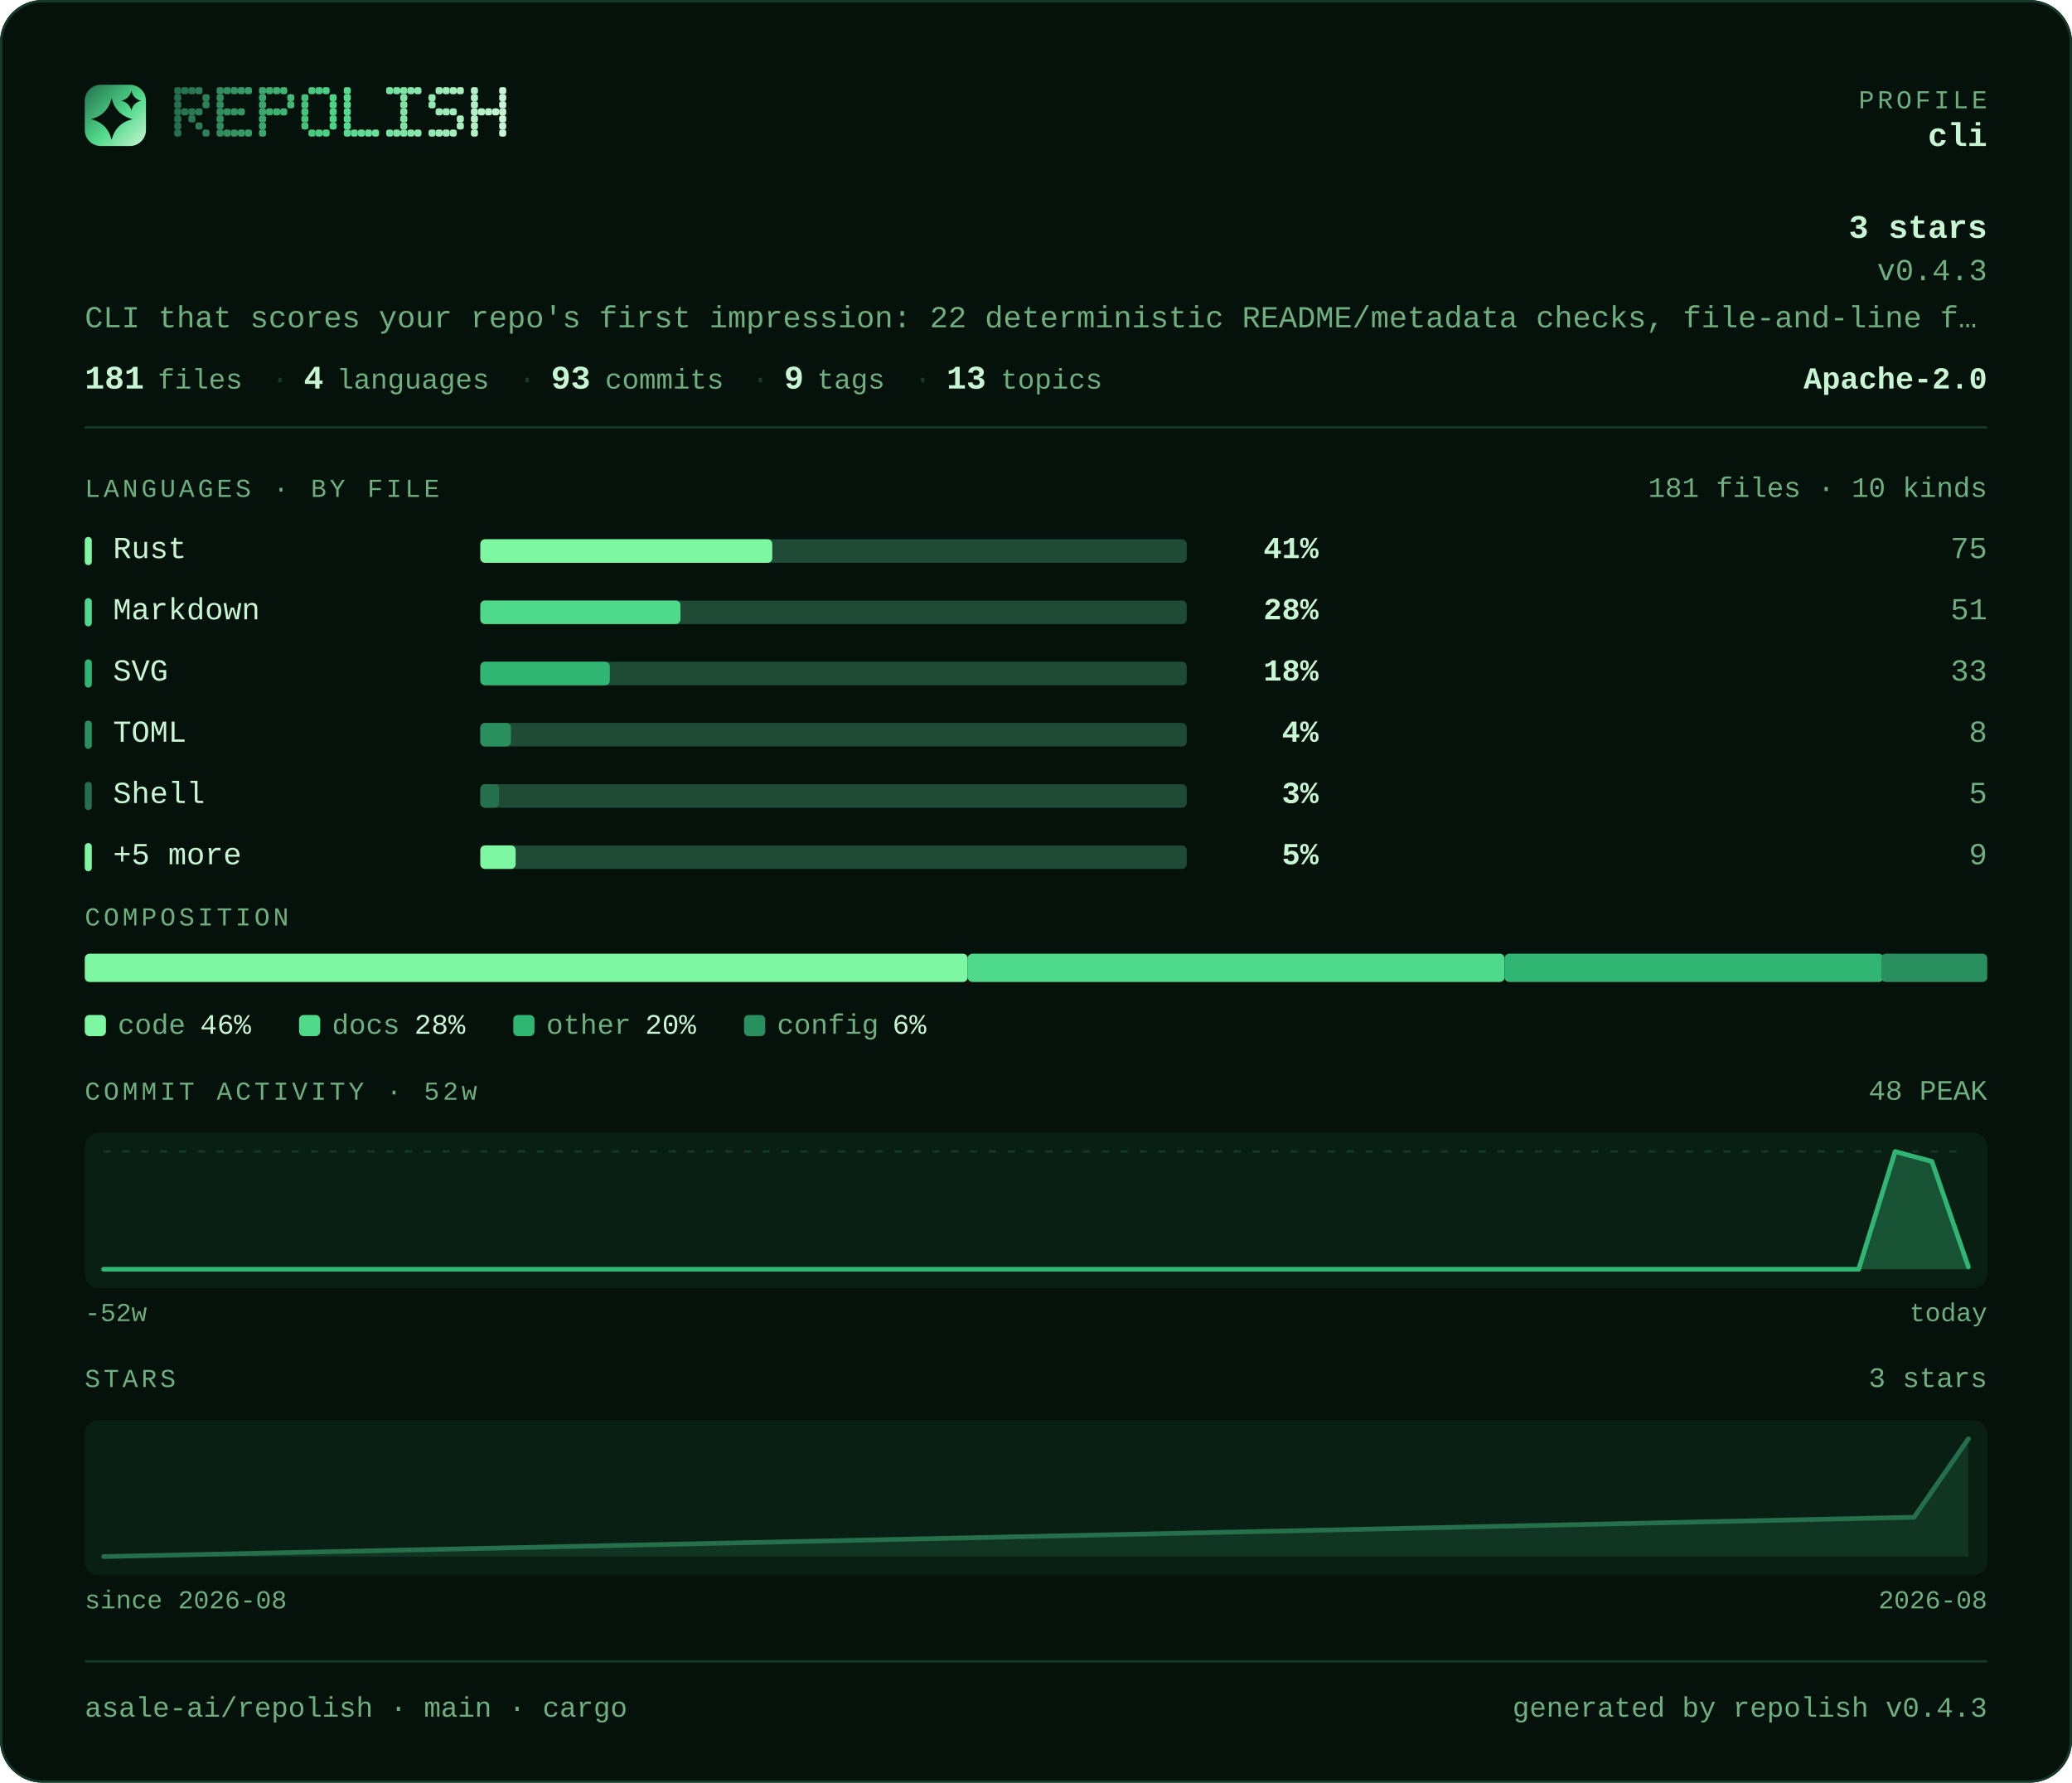
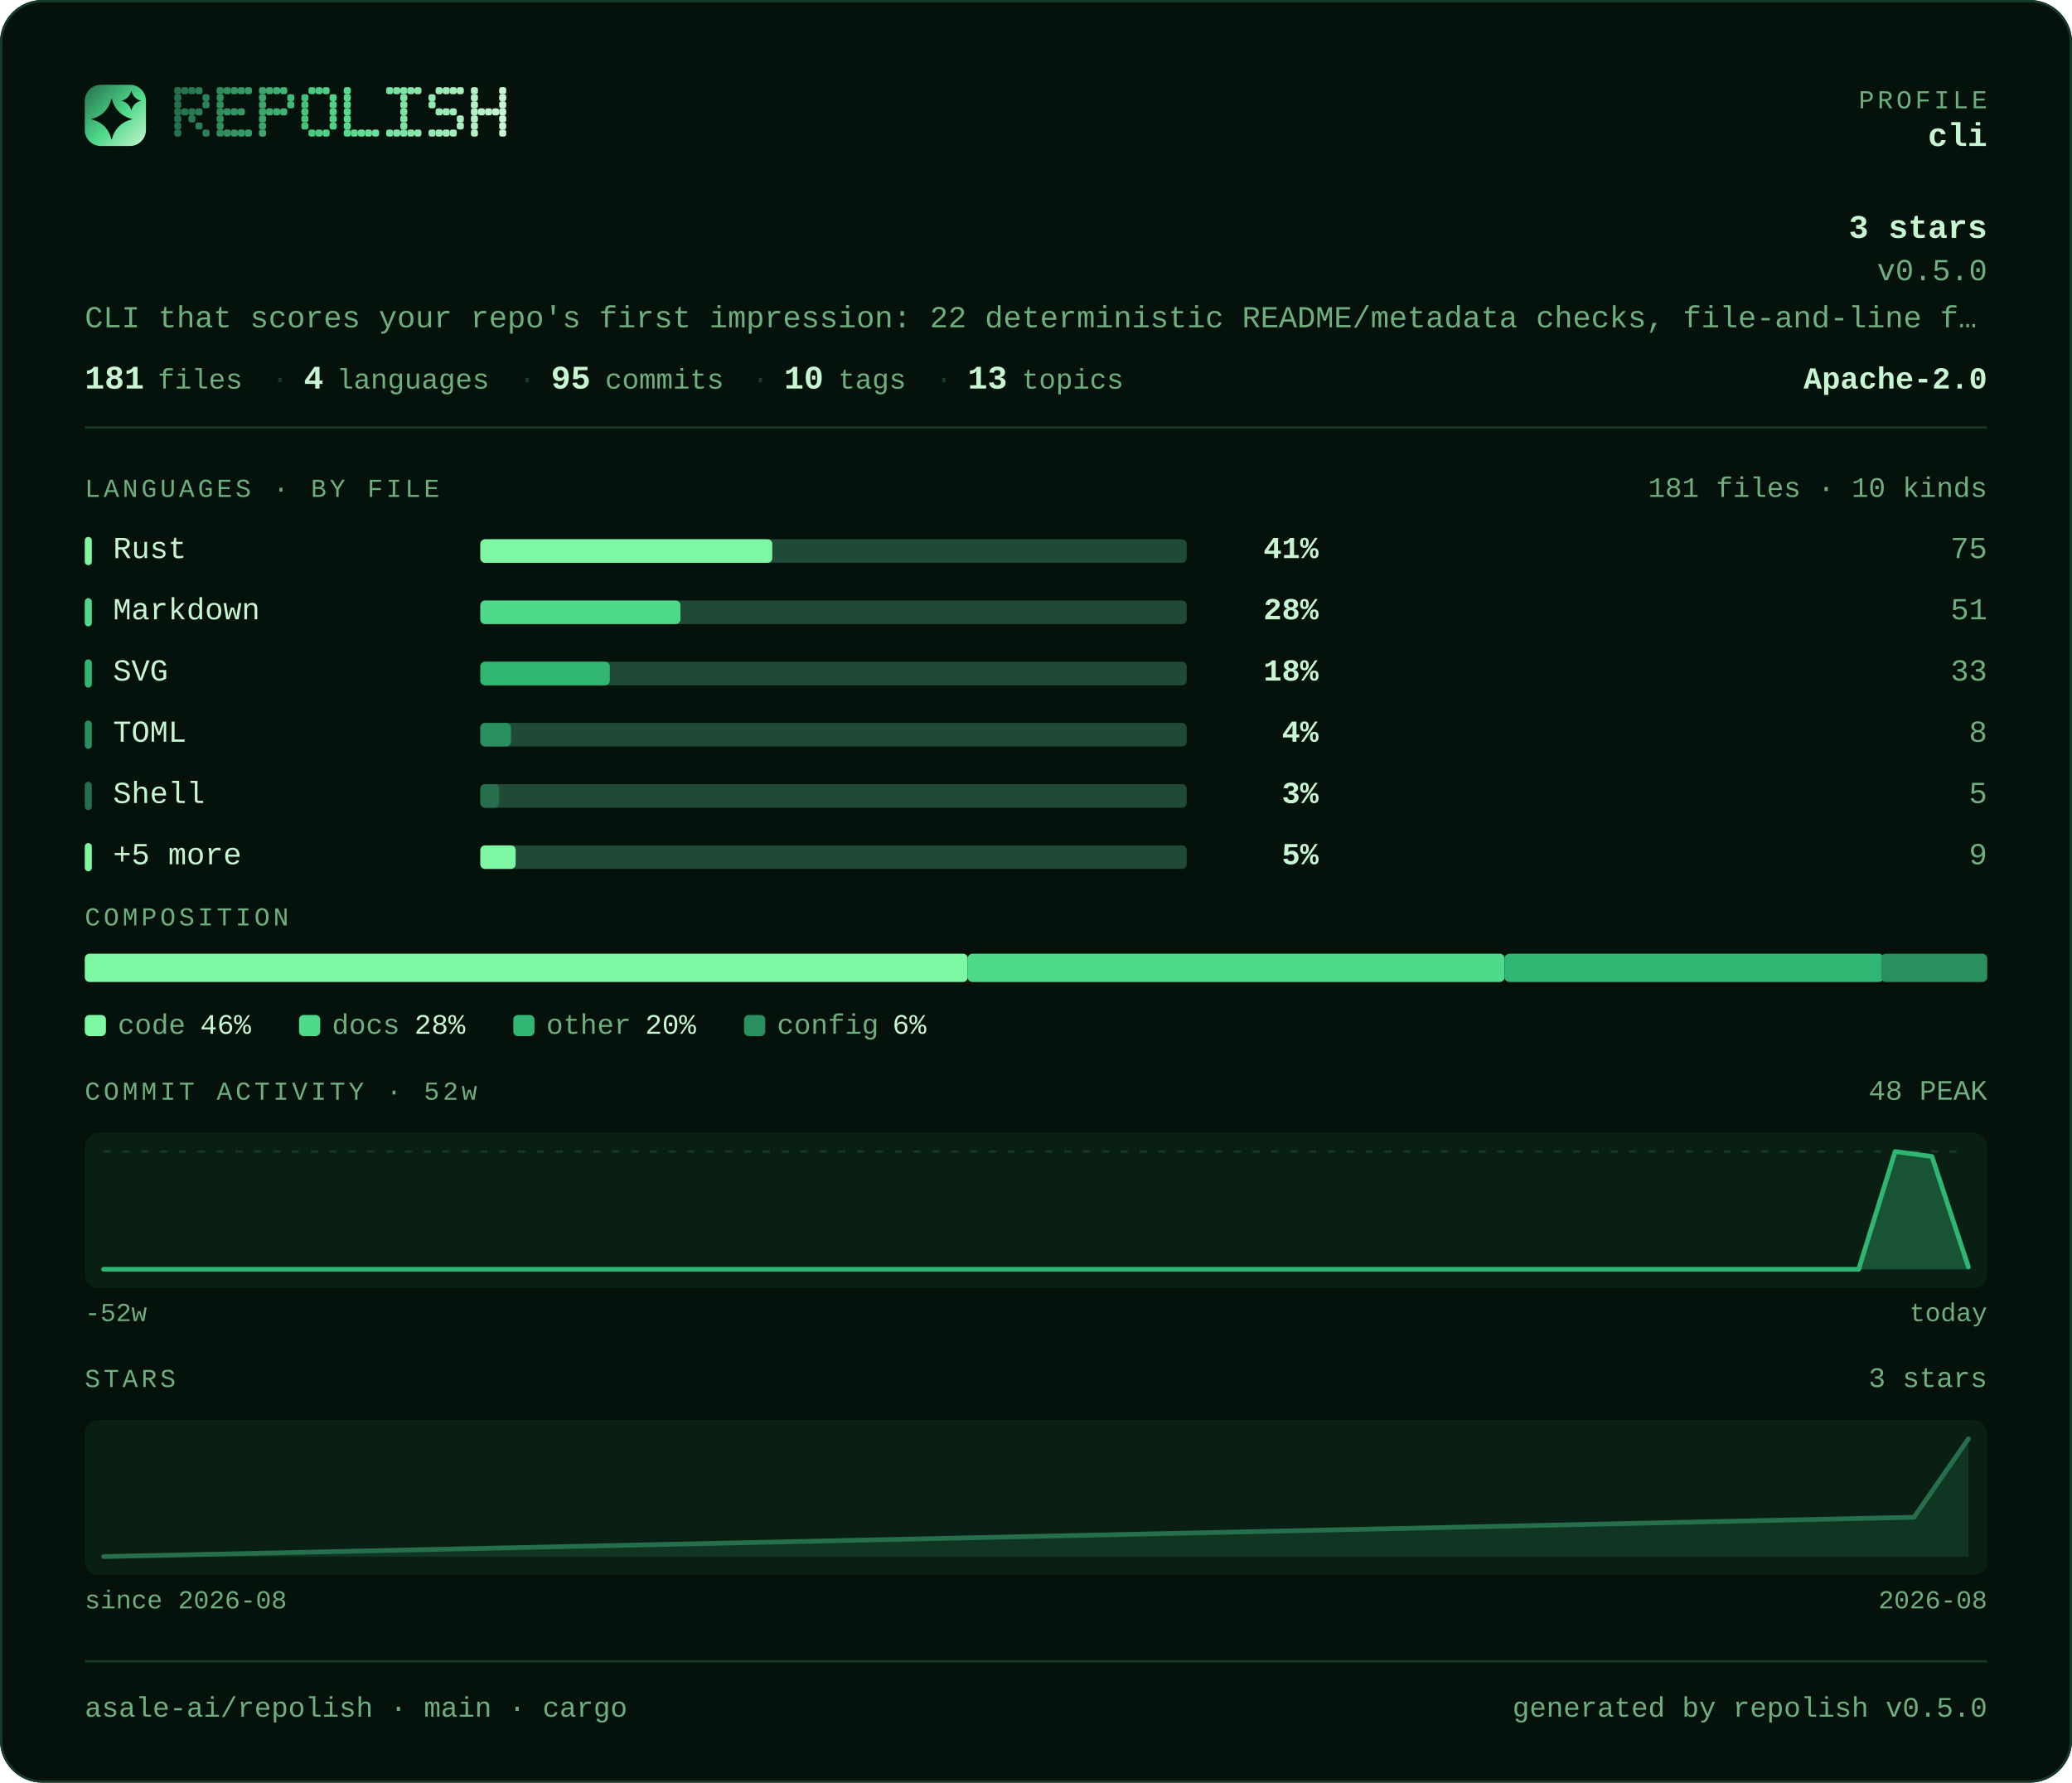
<svg xmlns="http://www.w3.org/2000/svg" width="880" height="757" viewBox="0 0 880 757" lang="en" role="img" aria-label="asale-ai/repolish — repository overview">
  <defs>
    <linearGradient id="brand" x1="0" y1="0" x2="1" y2="1">
      <stop offset="0" stop-color="#256f4d" />
      <stop offset="0.55" stop-color="#4fd98a" />
      <stop offset="1" stop-color="#c8f5d2" />
    </linearGradient>
  </defs>
  <style>
    .t { font-family: ui-monospace, SFMono-Regular, "SF Mono", Menlo, Consolas, "Liberation Mono", "Noto Sans Mono CJK SC", "Noto Sans Mono CJK JP", "Microsoft YaHei", "Hiragino Sans", "Yu Gothic", monospace; }
  </style>
  <rect x="0" y="0" width="880" height="757" rx="18.0" fill="#04120b" />
  <rect x="0.5" y="0.5" width="879" height="756" rx="17.5" fill="none" stroke="#17392a" />
  <rect x="36" y="36" width="26" height="26" rx="6.8" fill="url(#brand)" />
  <path d="M47.4 41.7Q49.2 48.8 56.3 50.6Q49.2 52.3 47.4 59.4Q45.7 52.3 38.6 50.6Q45.7 48.8 47.4 41.7Z" fill="#04120b" />
  <path d="M55.8 38.6Q56.6 41.9 59.9 42.8Q56.6 43.6 55.8 46.9Q54.9 43.6 51.6 42.8Q54.9 41.9 55.8 38.6Z" fill="#04120b" />
  <g fill="#256f4d">
    <rect x="74" y="37" width="3" height="3" rx="1" />
    <rect x="74" y="40" width="3" height="3" rx="1" />
    <rect x="74" y="43" width="3" height="3" rx="1" />
    <rect x="74" y="46" width="3" height="3" rx="1" />
    <rect x="74" y="49" width="3" height="3" rx="1" />
    <rect x="74" y="52" width="3" height="3" rx="1" />
    <rect x="74" y="55" width="3" height="3" rx="1" />
  </g>
  <g fill="#277450">
    <rect x="77" y="37" width="3" height="3" rx="1" />
    <rect x="77" y="46" width="3" height="3" rx="1" />
  </g>
  <g fill="#297852">
    <rect x="80" y="37" width="3" height="3" rx="1" />
    <rect x="80" y="46" width="3" height="3" rx="1" />
    <rect x="80" y="49" width="3" height="3" rx="1" />
  </g>
  <g fill="#2a7d55">
    <rect x="83" y="37" width="3" height="3" rx="1" />
    <rect x="83" y="46" width="3" height="3" rx="1" />
    <rect x="83" y="52" width="3" height="3" rx="1" />
  </g>
  <g fill="#2c8158">
    <rect x="86" y="40" width="3" height="3" rx="1" />
    <rect x="86" y="43" width="3" height="3" rx="1" />
    <rect x="86" y="55" width="3" height="3" rx="1" />
  </g>
  <g fill="#308b5d">
    <rect x="92" y="37" width="3" height="3" rx="1" />
    <rect x="92" y="40" width="3" height="3" rx="1" />
    <rect x="92" y="43" width="3" height="3" rx="1" />
    <rect x="92" y="46" width="3" height="3" rx="1" />
    <rect x="92" y="49" width="3" height="3" rx="1" />
    <rect x="92" y="52" width="3" height="3" rx="1" />
    <rect x="92" y="55" width="3" height="3" rx="1" />
  </g>
  <g fill="#328f60">
    <rect x="95" y="37" width="3" height="3" rx="1" />
    <rect x="95" y="46" width="3" height="3" rx="1" />
    <rect x="95" y="55" width="3" height="3" rx="1" />
  </g>
  <g fill="#349462">
    <rect x="98" y="37" width="3" height="3" rx="1" />
    <rect x="98" y="46" width="3" height="3" rx="1" />
    <rect x="98" y="55" width="3" height="3" rx="1" />
  </g>
  <g fill="#359865">
    <rect x="101" y="37" width="3" height="3" rx="1" />
    <rect x="101" y="46" width="3" height="3" rx="1" />
    <rect x="101" y="55" width="3" height="3" rx="1" />
  </g>
  <g fill="#379d68">
    <rect x="104" y="37" width="3" height="3" rx="1" />
    <rect x="104" y="55" width="3" height="3" rx="1" />
  </g>
  <g fill="#3ba66d">
    <rect x="110" y="37" width="3" height="3" rx="1" />
    <rect x="110" y="40" width="3" height="3" rx="1" />
    <rect x="110" y="43" width="3" height="3" rx="1" />
    <rect x="110" y="46" width="3" height="3" rx="1" />
    <rect x="110" y="49" width="3" height="3" rx="1" />
    <rect x="110" y="52" width="3" height="3" rx="1" />
    <rect x="110" y="55" width="3" height="3" rx="1" />
  </g>
  <g fill="#3dab6f">
    <rect x="113" y="37" width="3" height="3" rx="1" />
    <rect x="113" y="46" width="3" height="3" rx="1" />
  </g>
  <g fill="#3fb072">
    <rect x="116" y="37" width="3" height="3" rx="1" />
    <rect x="116" y="46" width="3" height="3" rx="1" />
  </g>
  <g fill="#40b475">
    <rect x="119" y="37" width="3" height="3" rx="1" />
    <rect x="119" y="46" width="3" height="3" rx="1" />
  </g>
  <g fill="#42b977">
    <rect x="122" y="40" width="3" height="3" rx="1" />
    <rect x="122" y="43" width="3" height="3" rx="1" />
  </g>
  <g fill="#46c27d">
    <rect x="128" y="40" width="3" height="3" rx="1" />
    <rect x="128" y="43" width="3" height="3" rx="1" />
    <rect x="128" y="46" width="3" height="3" rx="1" />
    <rect x="128" y="49" width="3" height="3" rx="1" />
    <rect x="128" y="52" width="3" height="3" rx="1" />
  </g>
  <g fill="#48c77f">
    <rect x="131" y="37" width="3" height="3" rx="1" />
    <rect x="131" y="55" width="3" height="3" rx="1" />
  </g>
  <g fill="#4acb82">
    <rect x="134" y="37" width="3" height="3" rx="1" />
    <rect x="134" y="55" width="3" height="3" rx="1" />
  </g>
  <g fill="#4bd085">
    <rect x="137" y="37" width="3" height="3" rx="1" />
    <rect x="137" y="55" width="3" height="3" rx="1" />
  </g>
  <g fill="#4dd487">
    <rect x="140" y="40" width="3" height="3" rx="1" />
    <rect x="140" y="43" width="3" height="3" rx="1" />
    <rect x="140" y="46" width="3" height="3" rx="1" />
    <rect x="140" y="49" width="3" height="3" rx="1" />
    <rect x="140" y="52" width="3" height="3" rx="1" />
  </g>
  <g fill="#54da8d">
    <rect x="146" y="37" width="3" height="3" rx="1" />
    <rect x="146" y="40" width="3" height="3" rx="1" />
    <rect x="146" y="43" width="3" height="3" rx="1" />
    <rect x="146" y="46" width="3" height="3" rx="1" />
    <rect x="146" y="49" width="3" height="3" rx="1" />
    <rect x="146" y="52" width="3" height="3" rx="1" />
    <rect x="146" y="55" width="3" height="3" rx="1" />
  </g>
  <g fill="#5adb90">
    <rect x="149" y="55" width="3" height="3" rx="1" />
  </g>
  <g fill="#5fdd93">
    <rect x="152" y="55" width="3" height="3" rx="1" />
  </g>
  <g fill="#64de97">
    <rect x="155" y="55" width="3" height="3" rx="1" />
  </g>
  <g fill="#69df9a">
    <rect x="158" y="55" width="3" height="3" rx="1" />
  </g>
  <g fill="#74e2a0">
    <rect x="164" y="37" width="3" height="3" rx="1" />
    <rect x="164" y="55" width="3" height="3" rx="1" />
  </g>
  <g fill="#79e3a3">
    <rect x="167" y="37" width="3" height="3" rx="1" />
    <rect x="167" y="55" width="3" height="3" rx="1" />
  </g>
  <g fill="#7ee4a6">
    <rect x="170" y="37" width="3" height="3" rx="1" />
    <rect x="170" y="40" width="3" height="3" rx="1" />
    <rect x="170" y="43" width="3" height="3" rx="1" />
    <rect x="170" y="46" width="3" height="3" rx="1" />
    <rect x="170" y="49" width="3" height="3" rx="1" />
    <rect x="170" y="52" width="3" height="3" rx="1" />
    <rect x="170" y="55" width="3" height="3" rx="1" />
  </g>
  <g fill="#84e5a9">
    <rect x="173" y="37" width="3" height="3" rx="1" />
    <rect x="173" y="55" width="3" height="3" rx="1" />
  </g>
  <g fill="#89e6ac">
    <rect x="176" y="37" width="3" height="3" rx="1" />
    <rect x="176" y="55" width="3" height="3" rx="1" />
  </g>
  <g fill="#93e9b3">
    <rect x="182" y="40" width="3" height="3" rx="1" />
    <rect x="182" y="43" width="3" height="3" rx="1" />
    <rect x="182" y="55" width="3" height="3" rx="1" />
  </g>
  <g fill="#99eab6">
    <rect x="185" y="37" width="3" height="3" rx="1" />
    <rect x="185" y="46" width="3" height="3" rx="1" />
    <rect x="185" y="55" width="3" height="3" rx="1" />
  </g>
  <g fill="#9eebb9">
    <rect x="188" y="37" width="3" height="3" rx="1" />
    <rect x="188" y="46" width="3" height="3" rx="1" />
    <rect x="188" y="55" width="3" height="3" rx="1" />
  </g>
  <g fill="#a3ecbc">
    <rect x="191" y="37" width="3" height="3" rx="1" />
    <rect x="191" y="46" width="3" height="3" rx="1" />
    <rect x="191" y="55" width="3" height="3" rx="1" />
  </g>
  <g fill="#a8eebf">
    <rect x="194" y="37" width="3" height="3" rx="1" />
    <rect x="194" y="49" width="3" height="3" rx="1" />
    <rect x="194" y="52" width="3" height="3" rx="1" />
  </g>
  <g fill="#b3f0c5">
    <rect x="200" y="37" width="3" height="3" rx="1" />
    <rect x="200" y="40" width="3" height="3" rx="1" />
    <rect x="200" y="43" width="3" height="3" rx="1" />
    <rect x="200" y="46" width="3" height="3" rx="1" />
    <rect x="200" y="49" width="3" height="3" rx="1" />
    <rect x="200" y="52" width="3" height="3" rx="1" />
    <rect x="200" y="55" width="3" height="3" rx="1" />
  </g>
  <g fill="#b8f1c9">
    <rect x="203" y="46" width="3" height="3" rx="1" />
  </g>
  <g fill="#bdf3cc">
    <rect x="206" y="46" width="3" height="3" rx="1" />
  </g>
  <g fill="#c3f4cf">
    <rect x="209" y="46" width="3" height="3" rx="1" />
  </g>
  <g fill="#c8f5d2">
    <rect x="212" y="37" width="3" height="3" rx="1" />
    <rect x="212" y="40" width="3" height="3" rx="1" />
    <rect x="212" y="43" width="3" height="3" rx="1" />
    <rect x="212" y="46" width="3" height="3" rx="1" />
    <rect x="212" y="49" width="3" height="3" rx="1" />
    <rect x="212" y="52" width="3" height="3" rx="1" />
    <rect x="212" y="55" width="3" height="3" rx="1" />
  </g>
  <text class="t" x="844" y="46" font-size="11" fill="#6fae7f" text-anchor="end" letter-spacing="1.4">PROFILE</text>
  <text class="t" x="844" y="62" font-size="14" fill="#c8f5d2" text-anchor="end" font-weight="700">cli</text>
  <text class="t" x="844" y="101" font-size="14" fill="#c8f5d2" text-anchor="end" font-weight="700">3 stars</text>
-   <text class="t" x="844" y="119" font-size="13" fill="#6fae7f" text-anchor="end">v0.4.3</text>
+   <text class="t" x="844" y="119" font-size="13" fill="#6fae7f" text-anchor="end">v0.5.0</text>
  <text class="t" x="36" y="139" font-size="13" fill="#6fae7f" text-anchor="start">CLI that scores your repo's first impression: 22 deterministic README/metadata checks, file-and-line f…</text>
  <text class="t" x="36" y="165" font-size="14" fill="#c8f5d2" text-anchor="start" font-weight="700">181</text>
  <text class="t" x="67" y="165" font-size="12" fill="#6fae7f" text-anchor="start">files</text>
  <text class="t" x="115" y="165" font-size="13" fill="#17392a" text-anchor="start">·</text>
  <text class="t" x="129" y="165" font-size="14" fill="#c8f5d2" text-anchor="start" font-weight="700">4</text>
  <text class="t" x="143" y="165" font-size="12" fill="#6fae7f" text-anchor="start">languages</text>
  <text class="t" x="220" y="165" font-size="13" fill="#17392a" text-anchor="start">·</text>
-   <text class="t" x="234" y="165" font-size="14" fill="#c8f5d2" text-anchor="start" font-weight="700">93</text>
+   <text class="t" x="234" y="165" font-size="14" fill="#c8f5d2" text-anchor="start" font-weight="700">95</text>
  <text class="t" x="257" y="165" font-size="12" fill="#6fae7f" text-anchor="start">commits</text>
  <text class="t" x="319" y="165" font-size="13" fill="#17392a" text-anchor="start">·</text>
-   <text class="t" x="333" y="165" font-size="14" fill="#c8f5d2" text-anchor="start" font-weight="700">9</text>
-   <text class="t" x="347" y="165" font-size="12" fill="#6fae7f" text-anchor="start">tags</text>
-   <text class="t" x="388" y="165" font-size="13" fill="#17392a" text-anchor="start">·</text>
-   <text class="t" x="402" y="165" font-size="14" fill="#c8f5d2" text-anchor="start" font-weight="700">13</text>
-   <text class="t" x="425" y="165" font-size="12" fill="#6fae7f" text-anchor="start">topics</text>
+   <text class="t" x="333" y="165" font-size="14" fill="#c8f5d2" text-anchor="start" font-weight="700">10</text>
+   <text class="t" x="356" y="165" font-size="12" fill="#6fae7f" text-anchor="start">tags</text>
+   <text class="t" x="397" y="165" font-size="13" fill="#17392a" text-anchor="start">·</text>
+   <text class="t" x="411" y="165" font-size="14" fill="#c8f5d2" text-anchor="start" font-weight="700">13</text>
+   <text class="t" x="434" y="165" font-size="12" fill="#6fae7f" text-anchor="start">topics</text>
  <text class="t" x="844" y="165" font-size="13" fill="#c8f5d2" text-anchor="end" font-weight="700">Apache-2.0</text>
  <rect x="36" y="181" width="808" height="1" fill="#17392a" />
  <text class="t" x="36" y="211" font-size="11" fill="#6fae7f" text-anchor="start" letter-spacing="1.4">LANGUAGES · BY FILE</text>
  <text class="t" x="844" y="211" font-size="12" fill="#6fae7f" text-anchor="end">181 files · 10 kinds</text>
  <rect x="36" y="228" width="3" height="12" rx="1.5" fill="#7ef7a2" />
  <text class="t" x="48" y="237" font-size="13" fill="#c8f5d2" text-anchor="start">Rust</text>
  <rect x="204" y="229" width="300" height="10" rx="2.0" fill="#1f4b36" />
  <rect x="204" y="229" width="124" height="10" rx="2.0" fill="#7ef7a2" />
  <text class="t" x="560" y="237" font-size="13" fill="#c8f5d2" text-anchor="end" font-weight="700">41%</text>
  <text class="t" x="844" y="237" font-size="13" fill="#6fae7f" text-anchor="end">75</text>
  <rect x="36" y="254" width="3" height="12" rx="1.5" fill="#4fd98a" />
  <text class="t" x="48" y="263" font-size="13" fill="#c8f5d2" text-anchor="start">Markdown</text>
  <rect x="204" y="255" width="300" height="10" rx="2.0" fill="#1f4b36" />
  <rect x="204" y="255" width="85" height="10" rx="2.0" fill="#4fd98a" />
  <text class="t" x="560" y="263" font-size="13" fill="#c8f5d2" text-anchor="end" font-weight="700">28%</text>
  <text class="t" x="844" y="263" font-size="13" fill="#6fae7f" text-anchor="end">51</text>
  <rect x="36" y="280" width="3" height="12" rx="1.5" fill="#31b573" />
  <text class="t" x="48" y="289" font-size="13" fill="#c8f5d2" text-anchor="start">SVG</text>
  <rect x="204" y="281" width="300" height="10" rx="2.0" fill="#1f4b36" />
  <rect x="204" y="281" width="55" height="10" rx="2.0" fill="#31b573" />
  <text class="t" x="560" y="289" font-size="13" fill="#c8f5d2" text-anchor="end" font-weight="700">18%</text>
  <text class="t" x="844" y="289" font-size="13" fill="#6fae7f" text-anchor="end">33</text>
  <rect x="36" y="306" width="3" height="12" rx="1.5" fill="#2a8f5f" />
  <text class="t" x="48" y="315" font-size="13" fill="#c8f5d2" text-anchor="start">TOML</text>
  <rect x="204" y="307" width="300" height="10" rx="2.0" fill="#1f4b36" />
  <rect x="204" y="307" width="13" height="10" rx="2.0" fill="#2a8f5f" />
  <text class="t" x="560" y="315" font-size="13" fill="#c8f5d2" text-anchor="end" font-weight="700">4%</text>
  <text class="t" x="844" y="315" font-size="13" fill="#6fae7f" text-anchor="end">8</text>
  <rect x="36" y="332" width="3" height="12" rx="1.5" fill="#256f4d" />
  <text class="t" x="48" y="341" font-size="13" fill="#c8f5d2" text-anchor="start">Shell</text>
  <rect x="204" y="333" width="300" height="10" rx="2.0" fill="#1f4b36" />
  <rect x="204" y="333" width="8" height="10" rx="2.0" fill="#256f4d" />
  <text class="t" x="560" y="341" font-size="13" fill="#c8f5d2" text-anchor="end" font-weight="700">3%</text>
  <text class="t" x="844" y="341" font-size="13" fill="#6fae7f" text-anchor="end">5</text>
  <rect x="36" y="358" width="3" height="12" rx="1.5" fill="#7ef7a2" />
  <text class="t" x="48" y="367" font-size="13" fill="#c8f5d2" text-anchor="start">+5 more</text>
  <rect x="204" y="359" width="300" height="10" rx="2.0" fill="#1f4b36" />
  <rect x="204" y="359" width="15" height="10" rx="2.0" fill="#7ef7a2" />
  <text class="t" x="560" y="367" font-size="13" fill="#c8f5d2" text-anchor="end" font-weight="700">5%</text>
  <text class="t" x="844" y="367" font-size="13" fill="#6fae7f" text-anchor="end">9</text>
  <text class="t" x="36" y="393" font-size="11" fill="#6fae7f" text-anchor="start" letter-spacing="1.4">COMPOSITION</text>
  <rect x="36" y="405" width="375" height="12" rx="2.0" fill="#7ef7a2" />
  <rect x="411" y="405" width="228" height="12" rx="2.0" fill="#4fd98a" />
  <rect x="639" y="405" width="161" height="12" rx="2.0" fill="#31b573" />
  <rect x="799" y="405" width="45" height="12" rx="2.0" fill="#2a8f5f" />
  <rect x="36" y="431" width="9" height="9" rx="2.0" fill="#7ef7a2" />
  <text class="t" x="50" y="439" font-size="12" fill="#6fae7f" text-anchor="start">code</text>
  <text class="t" x="85" y="439" font-size="12" fill="#c8f5d2" text-anchor="start">46%</text>
  <rect x="127" y="431" width="9" height="9" rx="2.0" fill="#4fd98a" />
  <text class="t" x="141" y="439" font-size="12" fill="#6fae7f" text-anchor="start">docs</text>
  <text class="t" x="176" y="439" font-size="12" fill="#c8f5d2" text-anchor="start">28%</text>
  <rect x="218" y="431" width="9" height="9" rx="2.0" fill="#31b573" />
  <text class="t" x="232" y="439" font-size="12" fill="#6fae7f" text-anchor="start">other</text>
  <text class="t" x="274" y="439" font-size="12" fill="#c8f5d2" text-anchor="start">20%</text>
  <rect x="316" y="431" width="9" height="9" rx="2.0" fill="#2a8f5f" />
  <text class="t" x="330" y="439" font-size="12" fill="#6fae7f" text-anchor="start">config</text>
  <text class="t" x="379" y="439" font-size="12" fill="#c8f5d2" text-anchor="start">6%</text>
  <text class="t" x="36" y="467" font-size="11" fill="#6fae7f" text-anchor="start" letter-spacing="1.4">COMMIT ACTIVITY · 52w</text>
  <text class="t" x="844" y="467" font-size="12" fill="#6fae7f" text-anchor="end">48 PEAK</text>
  <rect x="36" y="481" width="808" height="66" rx="6.0" fill="#0a1f14" />
  <line x1="44" y1="489" x2="836" y2="489" stroke="#17392a" stroke-width="1" stroke-dasharray="3 5" />
-   <path d="M44.0 539.0 L59.5 539.0 L75.1 539.0 L90.6 539.0 L106.1 539.0 L121.6 539.0 L137.2 539.0 L152.7 539.0 L168.2 539.0 L183.8 539.0 L199.3 539.0 L214.8 539.0 L230.4 539.0 L245.9 539.0 L261.4 539.0 L276.9 539.0 L292.5 539.0 L308.0 539.0 L323.5 539.0 L339.1 539.0 L354.6 539.0 L370.1 539.0 L385.6 539.0 L401.2 539.0 L416.7 539.0 L432.2 539.0 L447.8 539.0 L463.3 539.0 L478.8 539.0 L494.4 539.0 L509.9 539.0 L525.4 539.0 L540.9 539.0 L556.5 539.0 L572.0 539.0 L587.5 539.0 L603.1 539.0 L618.6 539.0 L634.1 539.0 L649.6 539.0 L665.2 539.0 L680.7 539.0 L696.2 539.0 L711.8 539.0 L727.3 539.0 L742.8 539.0 L758.4 539.0 L773.9 539.0 L789.4 539.0 L804.9 489.0 L820.5 493.2 L836.0 538.0 L836.0 539 L44 539 Z" fill="#31b573" fill-opacity="0.35" />
-   <path d="M44.0 539.0 L59.5 539.0 L75.1 539.0 L90.6 539.0 L106.1 539.0 L121.6 539.0 L137.2 539.0 L152.7 539.0 L168.2 539.0 L183.8 539.0 L199.3 539.0 L214.8 539.0 L230.4 539.0 L245.9 539.0 L261.4 539.0 L276.9 539.0 L292.5 539.0 L308.0 539.0 L323.5 539.0 L339.1 539.0 L354.6 539.0 L370.1 539.0 L385.6 539.0 L401.2 539.0 L416.7 539.0 L432.2 539.0 L447.8 539.0 L463.3 539.0 L478.8 539.0 L494.4 539.0 L509.9 539.0 L525.4 539.0 L540.9 539.0 L556.5 539.0 L572.0 539.0 L587.5 539.0 L603.1 539.0 L618.6 539.0 L634.1 539.0 L649.6 539.0 L665.2 539.0 L680.7 539.0 L696.2 539.0 L711.8 539.0 L727.3 539.0 L742.8 539.0 L758.4 539.0 L773.9 539.0 L789.4 539.0 L804.9 489.0 L820.5 493.2 L836.0 538.0" fill="none" stroke="#31b573" stroke-width="2" stroke-linejoin="round" stroke-linecap="round" />
+   <path d="M44.0 539.0 L59.5 539.0 L75.1 539.0 L90.6 539.0 L106.1 539.0 L121.6 539.0 L137.2 539.0 L152.7 539.0 L168.2 539.0 L183.8 539.0 L199.3 539.0 L214.8 539.0 L230.4 539.0 L245.9 539.0 L261.4 539.0 L276.9 539.0 L292.5 539.0 L308.0 539.0 L323.5 539.0 L339.1 539.0 L354.6 539.0 L370.1 539.0 L385.6 539.0 L401.2 539.0 L416.7 539.0 L432.2 539.0 L447.8 539.0 L463.3 539.0 L478.8 539.0 L494.4 539.0 L509.9 539.0 L525.4 539.0 L540.9 539.0 L556.5 539.0 L572.0 539.0 L587.5 539.0 L603.1 539.0 L618.6 539.0 L634.1 539.0 L649.6 539.0 L665.2 539.0 L680.7 539.0 L696.2 539.0 L711.8 539.0 L727.3 539.0 L742.8 539.0 L758.4 539.0 L773.9 539.0 L789.4 539.0 L804.9 489.0 L820.5 491.1 L836.0 538.0 L836.0 539 L44 539 Z" fill="#31b573" fill-opacity="0.35" />
+   <path d="M44.0 539.0 L59.5 539.0 L75.1 539.0 L90.6 539.0 L106.1 539.0 L121.6 539.0 L137.2 539.0 L152.7 539.0 L168.2 539.0 L183.8 539.0 L199.3 539.0 L214.8 539.0 L230.4 539.0 L245.9 539.0 L261.4 539.0 L276.9 539.0 L292.5 539.0 L308.0 539.0 L323.5 539.0 L339.1 539.0 L354.6 539.0 L370.1 539.0 L385.6 539.0 L401.2 539.0 L416.7 539.0 L432.2 539.0 L447.8 539.0 L463.3 539.0 L478.8 539.0 L494.4 539.0 L509.9 539.0 L525.4 539.0 L540.9 539.0 L556.5 539.0 L572.0 539.0 L587.5 539.0 L603.1 539.0 L618.6 539.0 L634.1 539.0 L649.6 539.0 L665.2 539.0 L680.7 539.0 L696.2 539.0 L711.8 539.0 L727.3 539.0 L742.8 539.0 L758.4 539.0 L773.9 539.0 L789.4 539.0 L804.9 489.0 L820.5 491.1 L836.0 538.0" fill="none" stroke="#31b573" stroke-width="2" stroke-linejoin="round" stroke-linecap="round" />
  <text class="t" x="36" y="561" font-size="11" fill="#6fae7f" text-anchor="start">-52w</text>
  <text class="t" x="844" y="561" font-size="11" fill="#6fae7f" text-anchor="end">today</text>
  <text class="t" x="36" y="589" font-size="11" fill="#6fae7f" text-anchor="start" letter-spacing="1.4">STARS</text>
  <text class="t" x="844" y="589" font-size="12" fill="#6fae7f" text-anchor="end">3 stars</text>
  <rect x="36" y="603" width="808" height="66" rx="6.0" fill="#0a1f14" />
  <path d="M44.0 661.0 L812.9 644.3 L836.0 611.0 L836.0 661 L44.0 661 Z" fill="#256f4d" fill-opacity="0.28" />
  <path d="M44.0 661.0 L812.9 644.3 L836.0 611.0" fill="none" stroke="#256f4d" stroke-width="2" stroke-linejoin="round" stroke-linecap="round" />
  <text class="t" x="36" y="683" font-size="11" fill="#6fae7f" text-anchor="start">since 2026-08</text>
  <text class="t" x="844" y="683" font-size="11" fill="#6fae7f" text-anchor="end">2026-08</text>
  <rect x="36" y="705" width="808" height="1" fill="#17392a" />
  <text class="t" x="36" y="729" font-size="12" fill="#6fae7f" text-anchor="start">asale-ai/repolish · main · cargo</text>
-   <text class="t" x="844" y="729" font-size="12" fill="#6fae7f" text-anchor="end">generated by repolish v0.4.3</text>
+   <text class="t" x="844" y="729" font-size="12" fill="#6fae7f" text-anchor="end">generated by repolish v0.5.0</text>
</svg>
